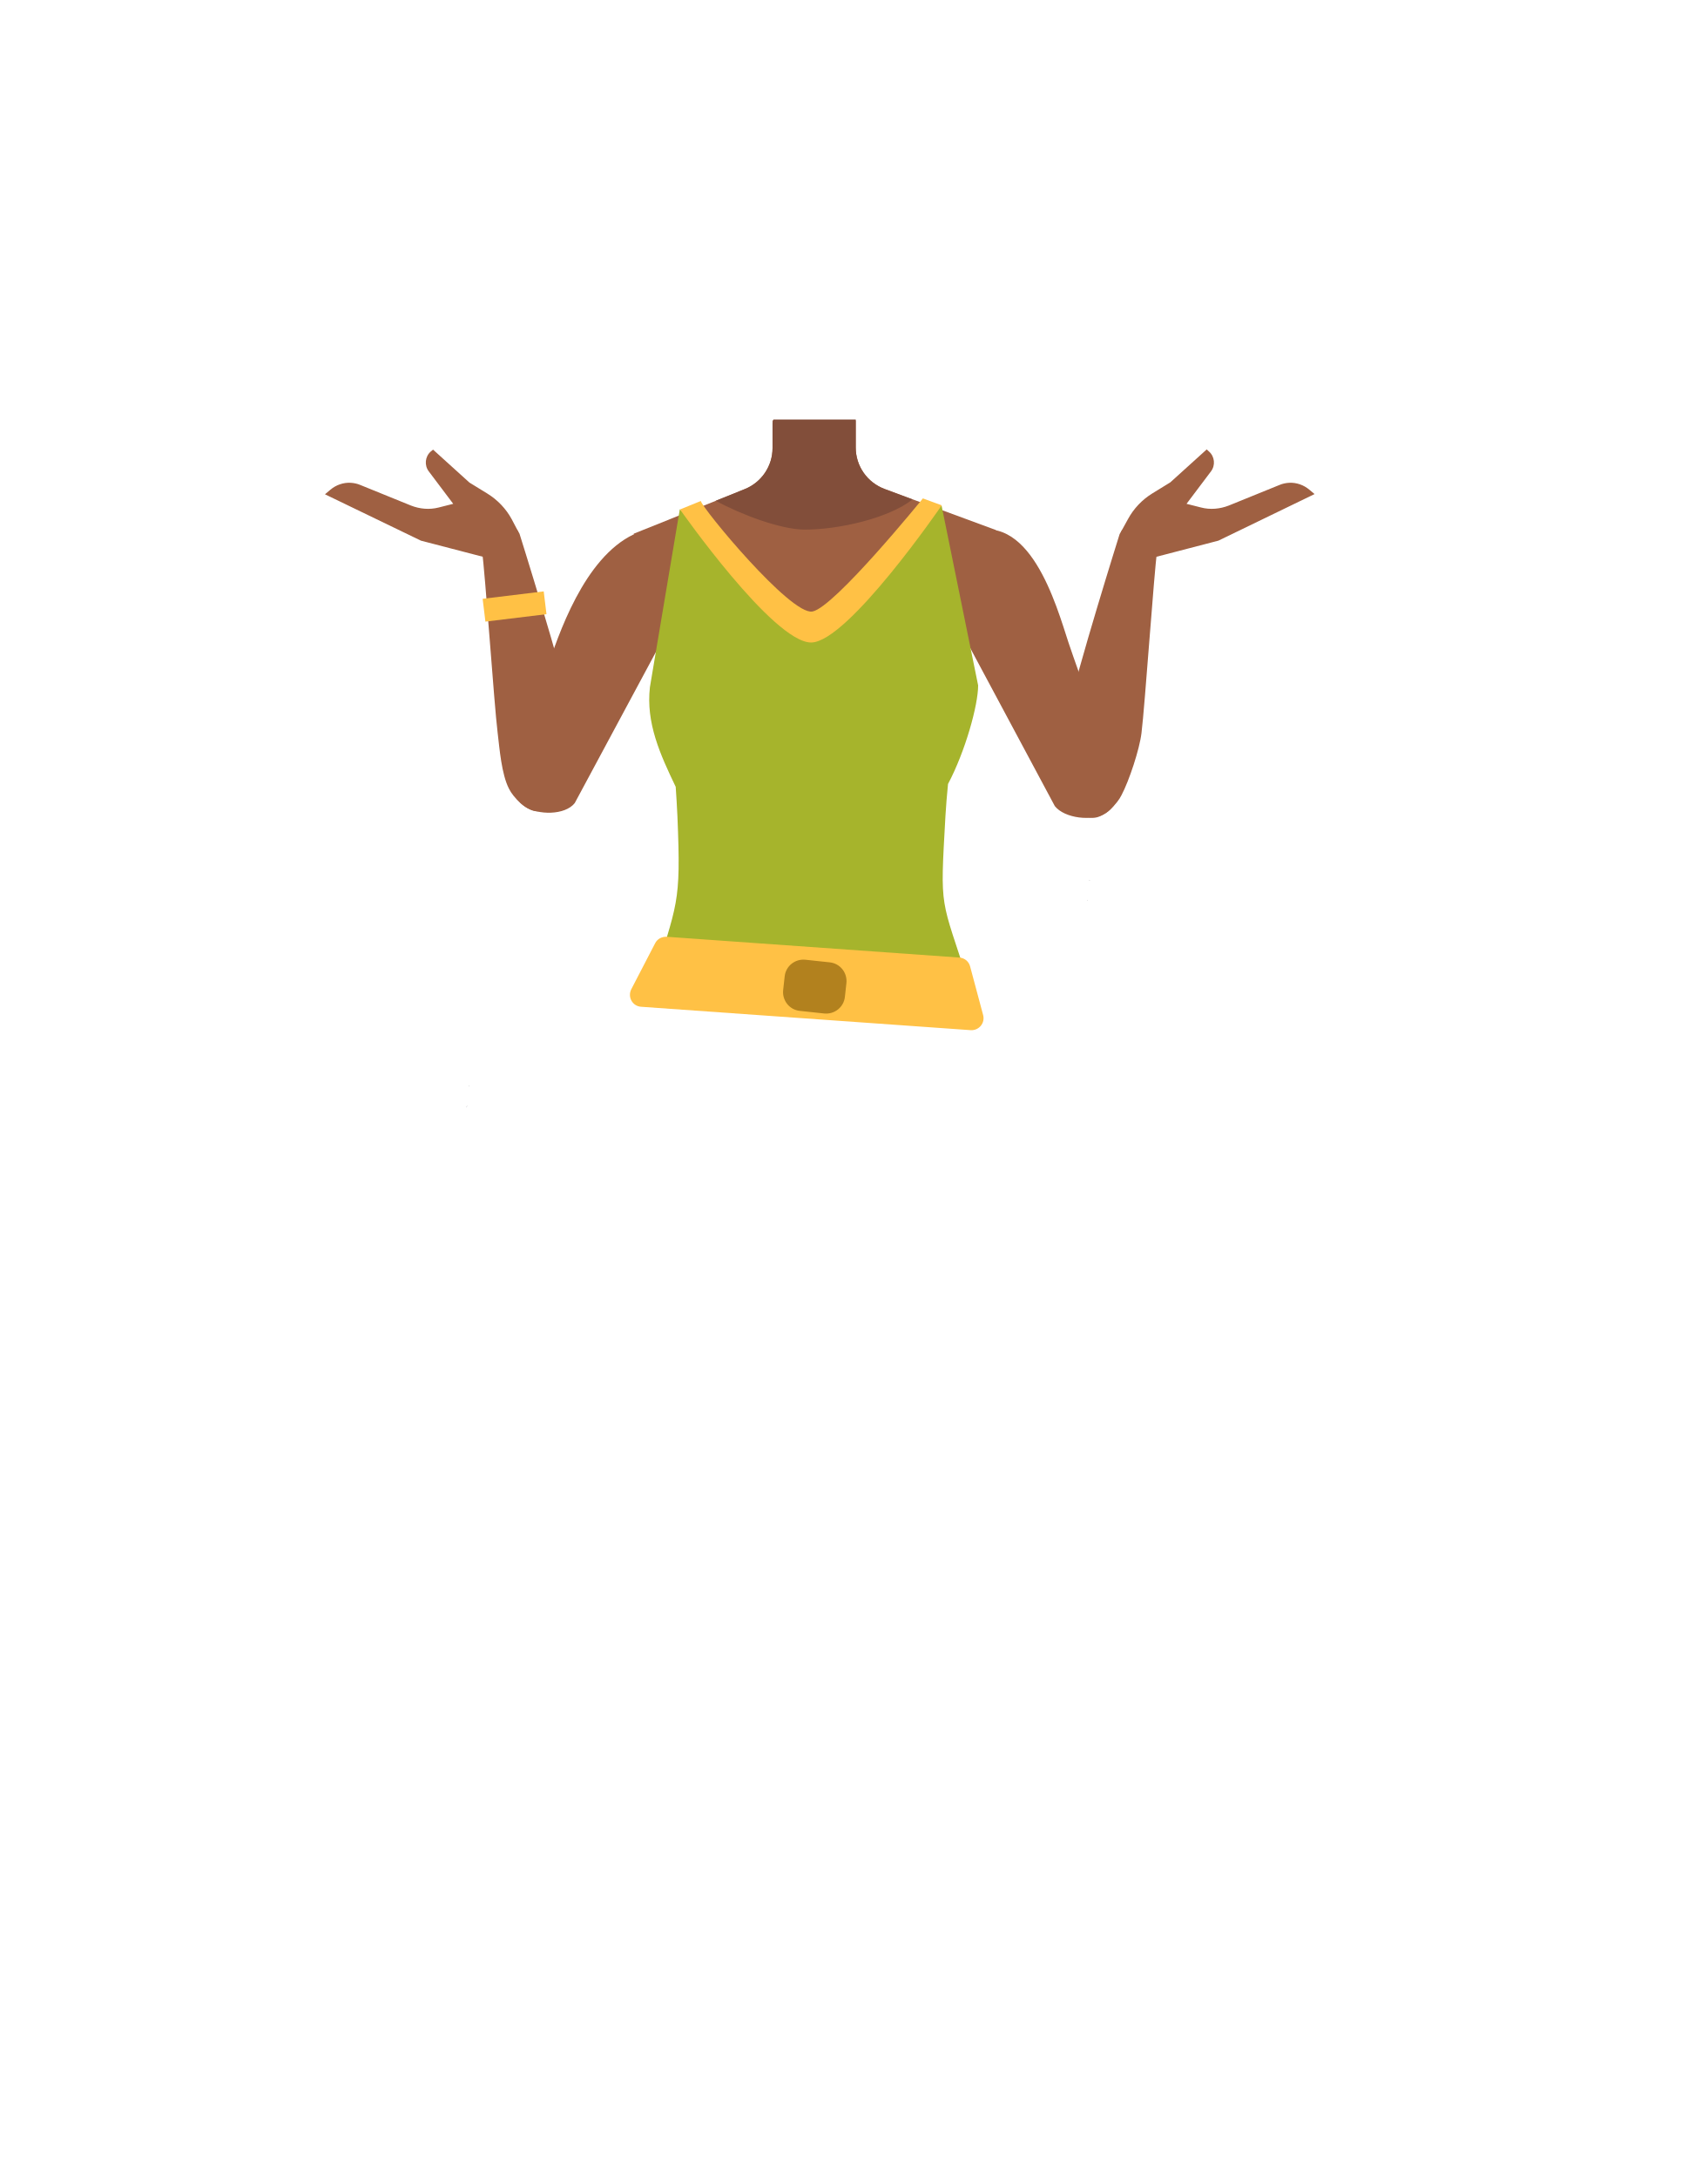
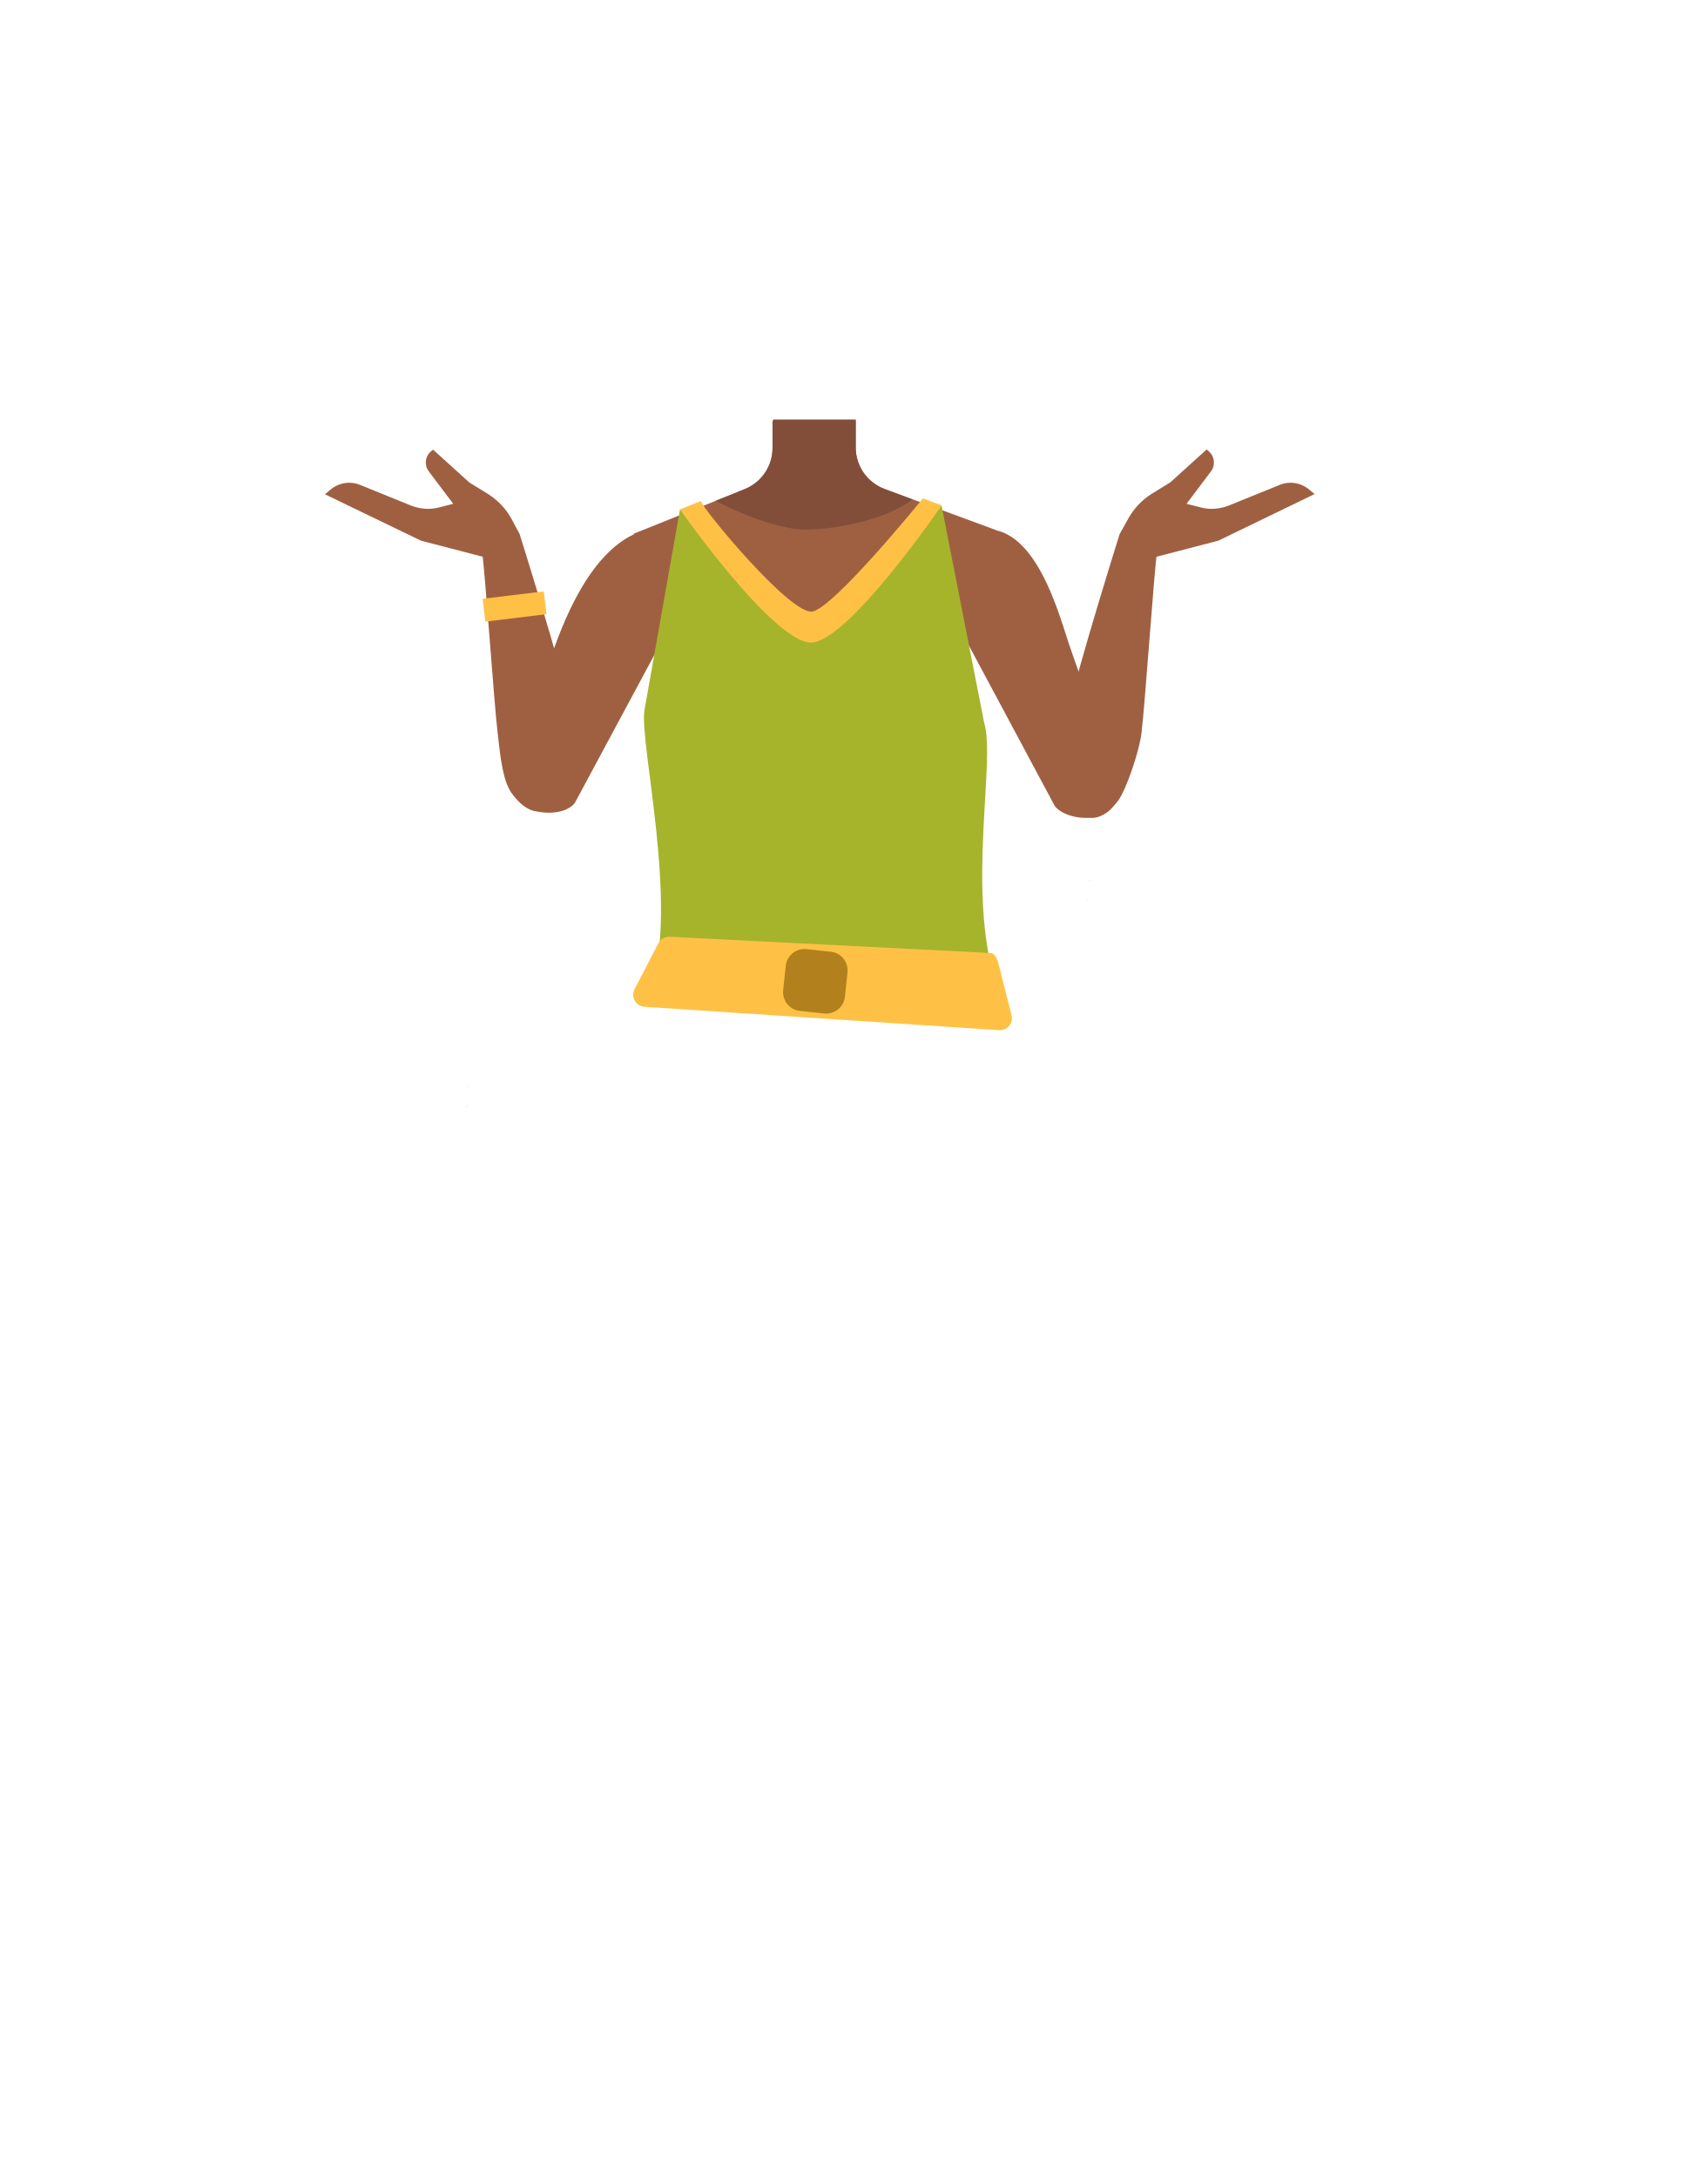
<svg xmlns="http://www.w3.org/2000/svg" version="1.1" id="Calque_1" x="0px" y="0px" viewBox="0 0 788 1005.1" style="enable-background:new 0 0 788 1005.1;" xml:space="preserve">
  <style type="text/css">
	.st0{fill:#9F6042;}
	.st1{fill:#824E3A;}
	.st2{fill:#FFC145;}
	.st3{fill:#3C3D4E;}
	.st4{fill:#C35959;}
	.st5{fill:#1A1818;}
	.st6{fill:#A6B42C;}
	.st7{fill:#B2811E;}
</style>
  <g id="Calque_4">
    <path class="st0" d="M440.4,283.9l2.2,18.2l-21.1,75.3h-92.1l-22.5-75.6l2.6-18.7l-17-36.8l37.9-15.2l13.4-5.4   c7.7-3.1,12.8-10.6,12.8-18.9v-12.8H395v12.5c0,8.5,5.3,16.1,13.3,19.1l12.9,4.8l38.5,14.2L440.4,283.9z" />
    <path class="st1" d="M421.2,230.5c-11.1,8.7-34,13.9-49.7,13.9c-11.1,0-29.6-7-41.1-13.3l13.4-5.4c7.7-3.1,12.8-10.6,12.8-18.9   v-11.5l0.3-1.3l0.1-0.4H395v13c0,8.5,5.3,16.1,13.3,19.1L421.2,230.5z" />
  </g>
  <path class="st0" d="M308.5,290.2l-43.2,80.4l0,0c-4.5,5.7-17,5.6-23,1.6l0,0c-5.5-3.6-7.6-10.6-5.2-16.7l2.2-5.4  c0,0,8.4-26.9,12.9-40.5c5.5-16.7,17.4-52.1,40.3-63l18.3-0.4c10.4,5.2,18.7,18.5,13.1,28.6L308.5,290.2z" />
  <path class="st0" d="M248.2,374.4L248.2,374.4c5.8-0.2,11-3.6,13.4-8.9c0.3-0.5,0.5-1,0.7-1.6c1.7-9.1,3.5-25,1.6-34  c-4.4-21-24.1-83.6-24.1-83.6l0,0c-2-4.2-7-6.1-11.3-4.4l-1,0.4c-4,1.6-6.3,5.8-5.4,10c0.2,0.8,0.3,1.5,0.4,2  c1.4,9.4,5.6,71,7.2,83.8c0.9,7.5,1.8,19.1,5.2,25.8C236.8,367.9,243.2,374.6,248.2,374.4z" />
  <rect x="223.3" y="274.6" transform="matrix(0.9927 -0.1207 0.1207 0.9927 -32.0322 30.6945)" class="st2" width="28.4" height="10.6" />
  <polygon class="st3" points="215.6,510.3 215.7,510.3 215.6,510.2 " />
  <polygon class="st3" points="215.7,510.3 215.8,510.3 215.8,510.2 " />
  <polygon class="st3" points="215.6,510.3 215.7,510.3 215.6,510.2 " />
  <polygon class="st3" points="215.7,510.3 215.8,510.3 215.8,510.2 " />
  <polygon class="st3" points="215.2,510.7 215.3,510.6 215.2,510.6 " />
  <polygon class="st3" points="215.3,510.6 215.4,510.7 215.4,510.6 " />
  <polygon class="st3" points="215.2,510.7 215.3,510.6 215.2,510.6 " />
  <polygon class="st3" points="215.3,510.6 215.4,510.7 215.4,510.6 " />
  <polygon points="217,510.6 217.1,510.6 217,510.6 " />
  <polygon points="217.1,510.6 217.1,510.6 217.1,510.6 " />
  <polygon points="217,510.6 217.1,510.6 217,510.6 " />
  <path class="st4" d="M440.7,301.1c0,14.3-19.3,41.3-33.6,41.3c-14.3-0.3-25.7-12.1-25.4-26.4c0.3-13.9,11.5-25.1,25.4-25.4  C421.4,290.7,440.7,286.9,440.7,301.1z" />
  <polygon class="st5" points="216.6,501.1 216.5,501.1 216.5,501 " />
  <polygon points="216.7,501 216.7,501.1 216.6,501.1 " />
  <polygon class="st5" points="216.6,501.1 216.5,501.1 216.5,501 " />
  <polygon points="216.7,501 216.7,501.1 216.6,501.1 " />
  <path class="st0" d="M486.9,372L486.9,372c4.5,5.7,17.5,7.2,23.6,3.2l0,0c5.5-3.6,7.6-10.6,5.2-16.7l-2.2-5.4  c0,0-15.8-43.1-20.3-56.6c-5.5-16.7-18-62.6-47.2-50.1l0,0c-10.4,5.2-6.4,37.5-0.8,47.7L486.9,372z" />
  <path class="st0" d="M504.4,377.4L504.4,377.4c-5.8-0.2-11-3.6-13.4-8.9c-0.3-0.5-0.5-1-0.7-1.6c-1.7-9,0.5-27.8,2.4-36.8  c4.4-20.9,24.1-83.6,24.1-83.6l0,0c2-4.2,7-6.1,11.3-4.4l1,0.4c4,1.6,6.3,5.8,5.4,10c-0.2,0.8-0.3,1.5-0.4,2  c-1.4,9.5-5.6,71-7.2,83.8c-0.9,7.5-5.7,22-9.2,28.6C515.8,370.9,509.5,377.6,504.4,377.4z" />
  <path class="st0" d="M517.5,245.3c0,0-1,15.9,3.9,14.8l1.8-0.4l39.2-10.2l44.4-21.5l-2.4-2c-2.6-2.2-6-3.4-9.4-3.2l0,0  c-1.5,0.1-3,0.4-4.4,1l-23.4,9.5c-4.1,1.6-8.6,2-12.8,0.9l-6.7-1.7l11.3-15c2.1-2.8,1.7-6.8-0.9-9.1l-1.1-1l-16.8,15.2l-8.3,5.1  c-4.7,2.9-8.6,7-11.2,11.8L517.5,245.3z" />
  <path class="st0" d="M239.2,245.3c0,0,1,15.9-3.9,14.8l-1.8-0.4l-39.2-10.2L150,228.1l2.5-2.1c2.6-2.2,6-3.4,9.4-3.2l0,0  c1.5,0.1,3,0.4,4.4,1l23.4,9.5c4.1,1.6,8.5,2,12.8,0.9l6.7-1.7l-11.3-15c-2.1-2.8-1.7-6.8,0.9-9.1l1.1-0.9l16.8,15.2l8.3,5.1  c4.7,2.9,8.6,7,11.2,11.8L239.2,245.3z" />
-   <path class="st6" d="M447.6,455.3H300.8c11.9-39.6,13.6-37.1,11.9-78.5c-0.2-4.6-0.5-9.1-0.8-13.7c-7.2-15-13.8-29.5-11.9-46  l13.8-82.1l42.9,41.2l17.9,18.3L395,273l39.6-39.8l16.9,83.1c0,9.1-5.9,30.4-13.9,45.5c-0.5,5-0.9,9.9-1.2,14.9  C433.9,421.5,434,412.7,447.6,455.3z" />
+   <path class="st6" d="M459.7,453.8l-158.8,1.5c11.9-39.6-5.4-110.6-3.5-127.1l16.5-93.2l42.9,41.2l17.9,18.3L395,273l39.6-39.8  l19.7,100.4C459.7,350.8,446,411.2,459.7,453.8z" />
  <path class="st2" d="M323.5,231.2c0.5,3.2,41.4,52.8,51.5,51s51-52.2,51-52.2l8.7,3.2c0,0-43.4,63.3-60.3,63.3  c-17.5,0-60.5-61.4-60.5-61.4L323.5,231.2z" />
  <polygon class="st3" points="501.9,415.6 502,415.6 501.9,415.5 " />
  <polygon class="st3" points="502,415.6 502.1,415.6 502.1,415.5 " />
  <polygon class="st3" points="501.9,415.6 502,415.6 501.9,415.5 " />
  <polygon class="st3" points="502,415.6 502.1,415.6 502.1,415.5 " />
  <polygon class="st3" points="501.5,415.9 501.6,415.9 501.5,415.9 " />
  <polygon class="st3" points="501.6,415.9 501.7,415.9 501.7,415.9 " />
  <polygon class="st3" points="501.5,415.9 501.6,415.9 501.5,415.9 " />
  <polygon class="st3" points="501.6,415.9 501.7,415.9 501.7,415.9 " />
  <polygon points="503.3,415.9 503.4,415.9 503.3,415.9 " />
  <polygon points="503.4,415.9 503.5,415.9 503.5,415.9 " />
  <polygon points="503.3,415.9 503.4,415.9 503.3,415.9 " />
  <polygon class="st5" points="502.9,406.4 502.8,406.4 502.8,406.3 " />
  <polygon points="503,406.3 503,406.4 502.9,406.4 " />
  <polygon class="st5" points="502.9,406.4 502.8,406.4 502.8,406.3 " />
  <polygon points="503,406.3 503,406.4 502.9,406.4 " />
-   <path class="st2" d="M448.1,475.4l-152.2-10.8c-4-0.3-6.3-4.5-4.5-8.1l11-21.2c1-2,3.1-3.1,5.3-3l135.2,9.6c2.4,0.2,4.3,1.8,4.9,4.1  l6,22.4C454.8,472.1,451.9,475.6,448.1,475.4z" />
-   <path class="st7" d="M380.4,467.7l-11.2-1.2c-4.8-0.5-8.2-4.8-7.7-9.6l0.7-6.3c0.5-4.8,4.8-8.2,9.6-7.7l11.2,1.2  c4.8,0.5,8.2,4.8,7.7,9.6L390,460C389.5,464.8,385.2,468.2,380.4,467.7z" />
+   <path class="st2" d="M461.2,475.4l-163.8-10.8c-4-0.3-6.3-4.5-4.5-8.1l11-21.2c1-2,3.1-3.1,5.3-3l148.1,7.5c2.4,0.2,3.3,3.9,3.9,6.2  l5.7,22.4C467.9,472.1,465,475.6,461.2,475.4z" />
+   <path class="st7" d="M380.4,467.7l-11.2-1.2c-4.8-0.5-8.2-4.8-7.7-9.6l1.2-11.2c0.5-4.8,4.8-8.2,9.6-7.7l11.2,1.2  c4.8,0.5,8.2,4.8,7.7,9.6L390,460C389.5,464.8,385.2,468.2,380.4,467.7z" />
</svg>
